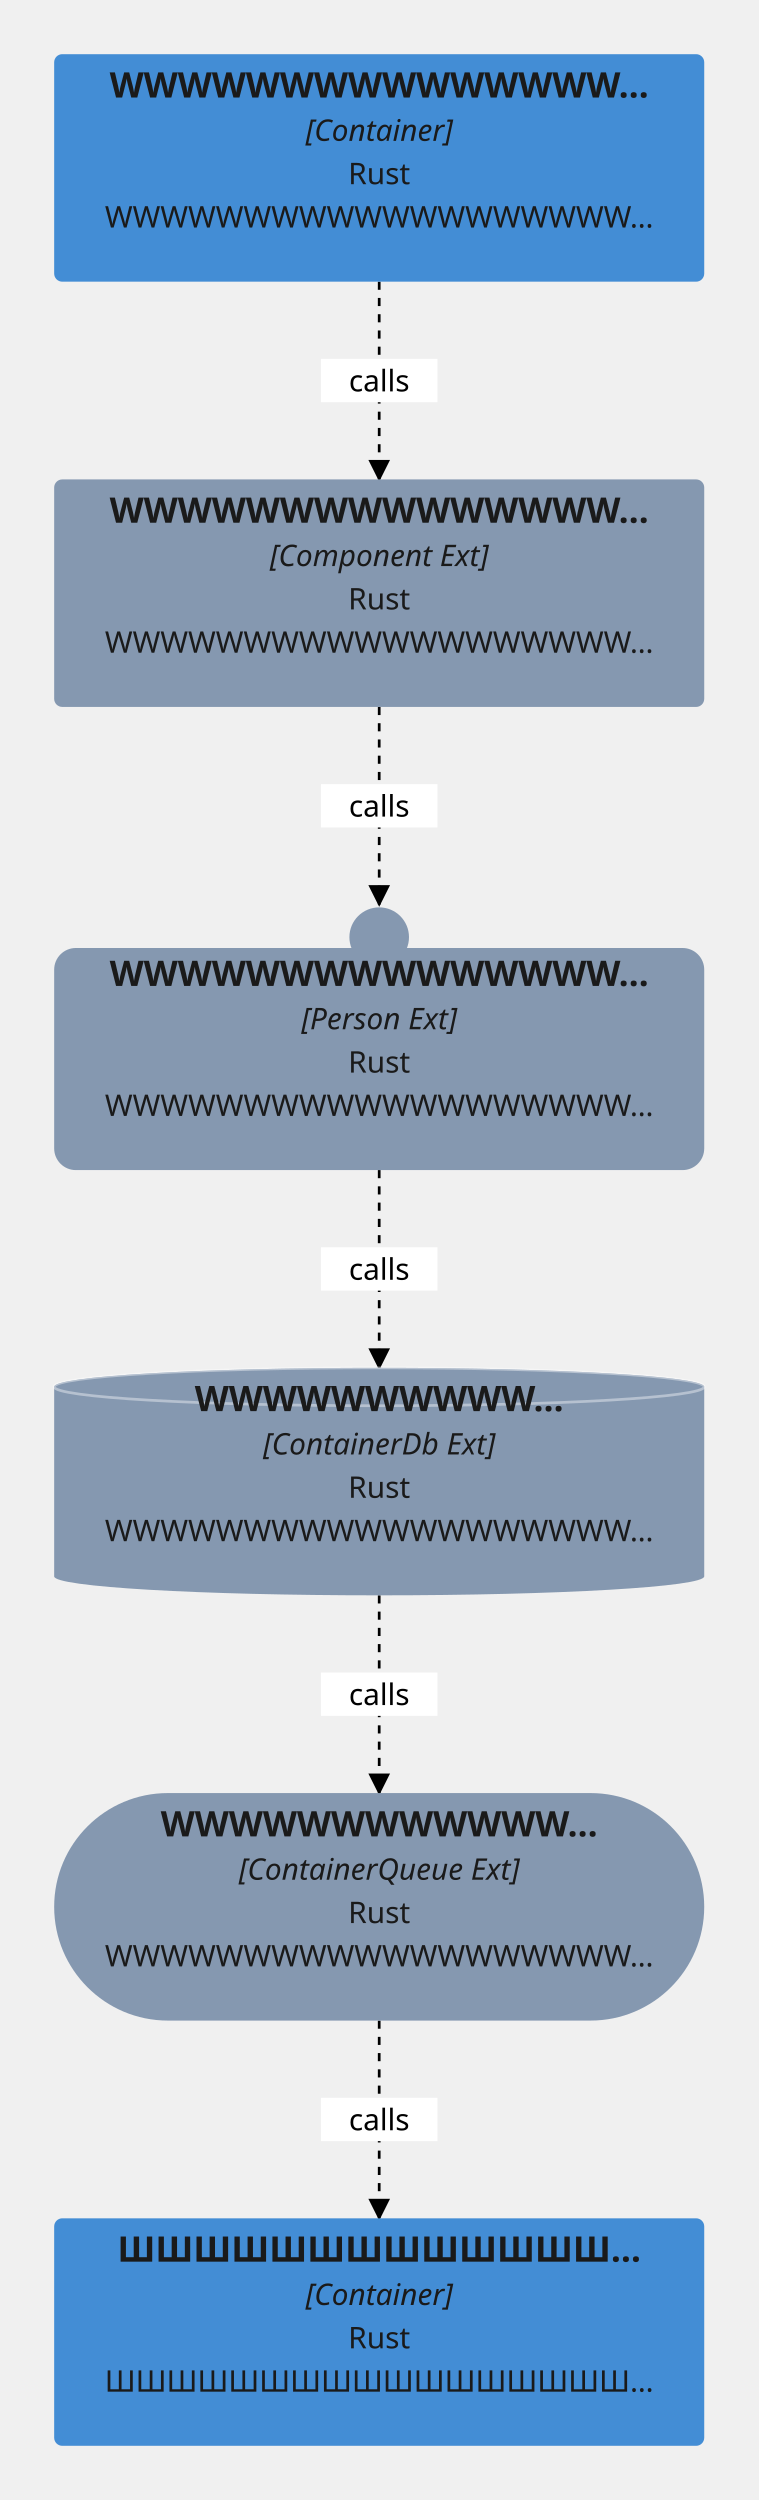
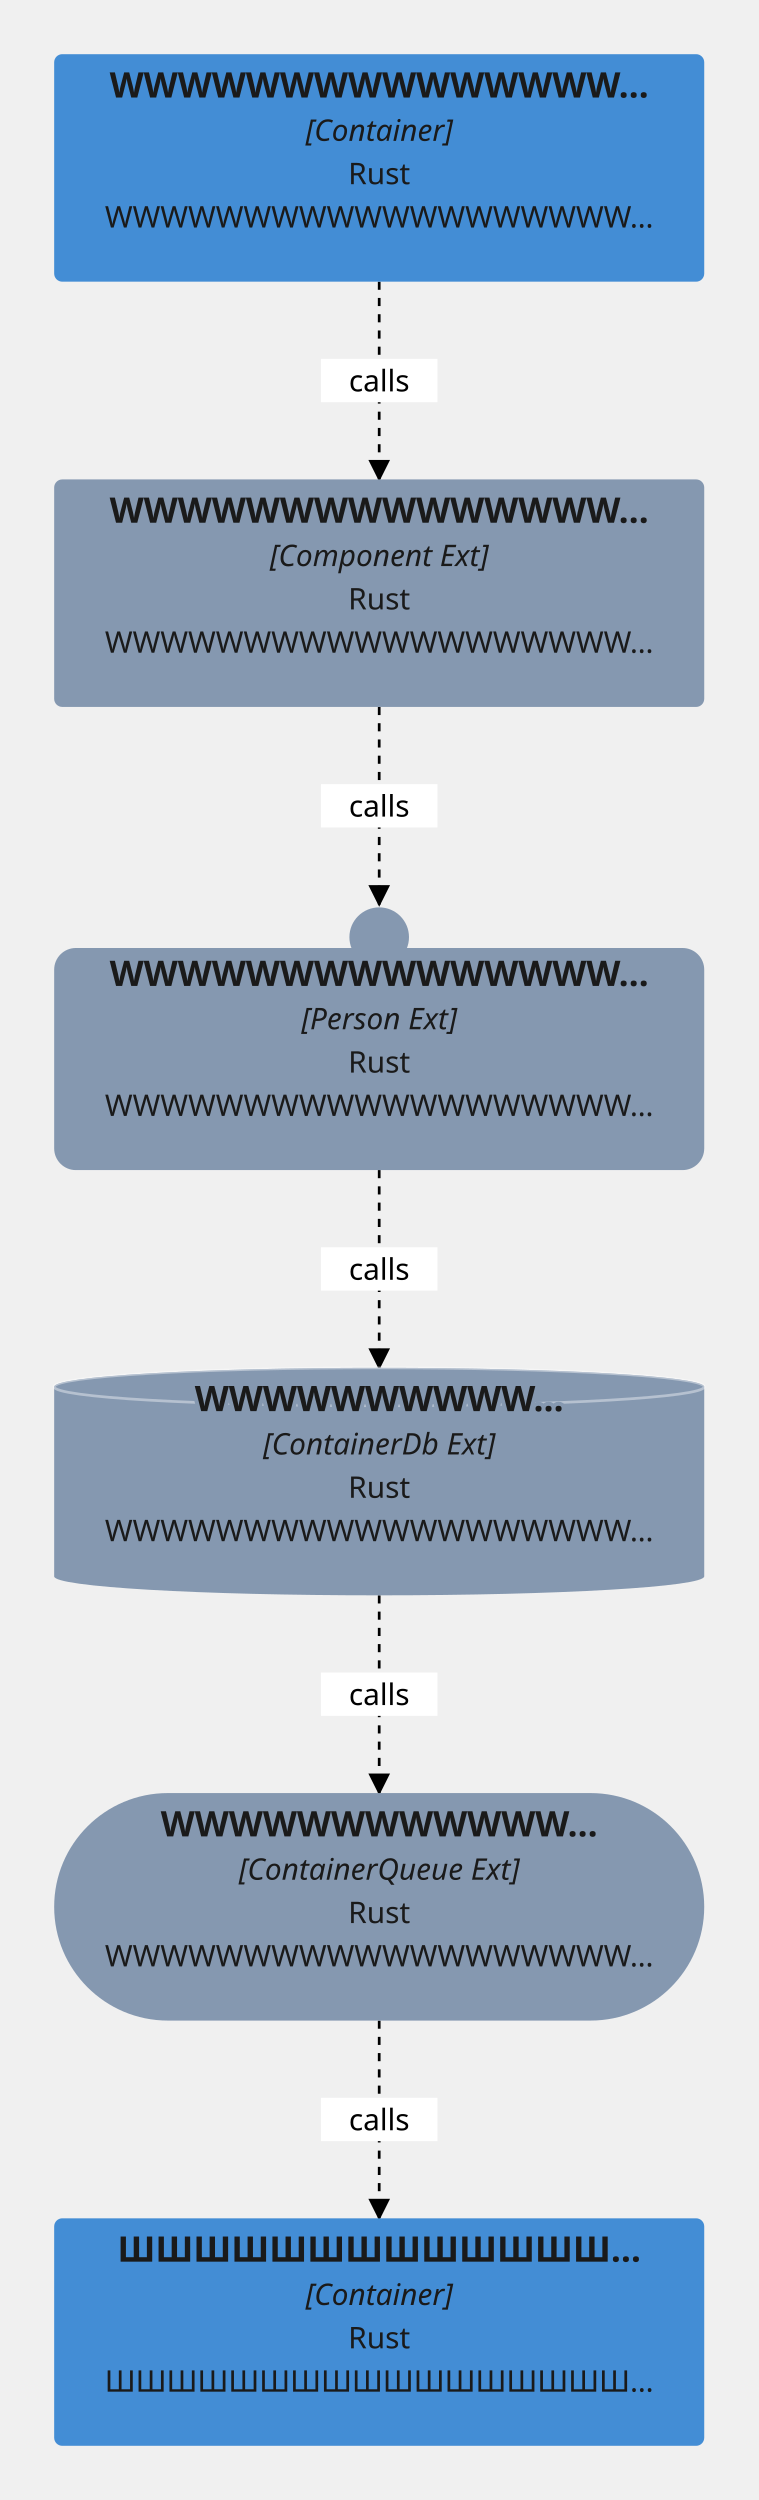
<svg xmlns="http://www.w3.org/2000/svg" viewBox="0 0 280 923" width="280" height="923" style="font-family:sans-serif;font-size:13px">
  <defs>
    <marker id="mmd-c4-arrow" viewBox="0 0 10 10" refX="9" refY="5" markerWidth="8" markerHeight="8" orient="auto-start-reverse">
      <path d="M 0 0 L 10 5 L 0 10 z" fill="currentColor" />
    </marker>
  </defs>
  <path d="M 140.0 104.0 C 140.0 116.5 140.0 116.5 140.0 129.0 C 140.0 140.5 140.0 140.5 140.0 152.0 C 140.0 164.5 140.0 164.5 140.0 177.0" fill="none" stroke="currentColor" stroke-dasharray="3 3" marker-end="url(#mmd-c4-arrow)" />
  <rect x="118.5" y="132.5" width="43.0" height="16" fill="var(--surface, #fff)" />
  <text x="140.0" y="144.5" text-anchor="middle" font-size="11" fill="currentColor">calls</text>
  <path d="M 140.0 261.0 C 140.0 273.5 140.0 273.5 140.0 286.0 C 140.0 297.5 140.0 297.5 140.0 309.0 C 140.0 321.5 140.0 321.5 140.0 334.0" fill="none" stroke="currentColor" stroke-dasharray="3 3" marker-end="url(#mmd-c4-arrow)" />
  <rect x="118.5" y="289.5" width="43.0" height="16" fill="var(--surface, #fff)" />
  <text x="140.0" y="301.5" text-anchor="middle" font-size="11" fill="currentColor">calls</text>
  <path d="M 140.0 432.0 C 140.0 444.5 140.0 444.5 140.0 457.0 C 140.0 468.5 140.0 468.5 140.0 480.0 C 140.0 492.5 140.0 492.5 140.0 505.0" fill="none" stroke="currentColor" stroke-dasharray="3 3" marker-end="url(#mmd-c4-arrow)" />
  <rect x="118.5" y="460.5" width="43.0" height="16" fill="var(--surface, #fff)" />
  <text x="140.0" y="472.5" text-anchor="middle" font-size="11" fill="currentColor">calls</text>
  <path d="M 140.0 589.0 C 140.0 601.5 140.0 601.5 140.0 614.0 C 140.0 625.5 140.0 625.5 140.0 637.0 C 140.0 649.5 140.0 649.5 140.0 662.0" fill="none" stroke="currentColor" stroke-dasharray="3 3" marker-end="url(#mmd-c4-arrow)" />
  <rect x="118.5" y="617.5" width="43.0" height="16" fill="var(--surface, #fff)" />
  <text x="140.0" y="629.5" text-anchor="middle" font-size="11" fill="currentColor">calls</text>
  <path d="M 140.0 746.0 C 140.0 758.5 140.0 758.5 140.0 771.0 C 140.0 782.5 140.0 782.5 140.0 794.0 C 140.0 806.5 140.0 806.5 140.0 819.0" fill="none" stroke="currentColor" stroke-dasharray="3 3" marker-end="url(#mmd-c4-arrow)" />
  <rect x="118.5" y="774.5" width="43.0" height="16" fill="var(--surface, #fff)" />
  <text x="140.0" y="786.5" text-anchor="middle" font-size="11" fill="currentColor">calls</text>
  <rect x="20.0" y="20.0" width="240.0" height="84.0" fill="#438dd5" rx="3" />
  <svg x="34.000" y="21.700" width="212.000" height="18.200" viewBox="34.000 21.700 212.000 18.200" overflow="hidden" style="overflow:hidden;max-width:none;width:212.000px;height:18.200px">
    <text x="140.0" y="36.0" text-anchor="middle" font-size="13" font-weight="700" font-style="normal" fill="var(--mermaid-data-text, #1a1a1a)">WWWWWWWWWWWWWWW…</text>
  </svg>
  <svg x="34.000" y="39.900" width="212.000" height="15.400" viewBox="34.000 39.900 212.000 15.400" overflow="hidden" style="overflow:hidden;max-width:none;width:212.000px;height:15.400px">
    <text x="140.0" y="52.0" text-anchor="middle" font-size="11" font-weight="400" font-style="italic" fill="var(--mermaid-data-text, #1a1a1a)">[Container]</text>
  </svg>
  <svg x="34.000" y="55.900" width="212.000" height="15.400" viewBox="34.000 55.900 212.000 15.400" overflow="hidden" style="overflow:hidden;max-width:none;width:212.000px;height:15.400px">
    <text x="140.0" y="68.0" text-anchor="middle" font-size="11" font-weight="400" font-style="normal" fill="var(--mermaid-data-text, #1a1a1a)">Rust</text>
  </svg>
  <svg x="34.000" y="71.900" width="212.000" height="15.400" viewBox="34.000 71.900 212.000 15.400" overflow="hidden" style="overflow:hidden;max-width:none;width:212.000px;height:15.400px">
    <text x="140.0" y="84.0" text-anchor="middle" font-size="11" font-weight="400" font-style="normal" fill="var(--mermaid-data-text, #1a1a1a)">WWWWWWWWWWWWWWWWWWW…</text>
  </svg>
  <rect x="20.0" y="177.0" width="240.0" height="84.0" fill="#8598b0" rx="3" />
  <svg x="34.000" y="178.700" width="212.000" height="18.200" viewBox="34.000 178.700 212.000 18.200" overflow="hidden" style="overflow:hidden;max-width:none;width:212.000px;height:18.200px">
    <text x="140.0" y="193.0" text-anchor="middle" font-size="13" font-weight="700" font-style="normal" fill="var(--mermaid-data-text, #1a1a1a)">WWWWWWWWWWWWWWW…</text>
  </svg>
  <svg x="34.000" y="196.900" width="212.000" height="15.400" viewBox="34.000 196.900 212.000 15.400" overflow="hidden" style="overflow:hidden;max-width:none;width:212.000px;height:15.400px">
    <text x="140.0" y="209.0" text-anchor="middle" font-size="11" font-weight="400" font-style="italic" fill="var(--mermaid-data-text, #1a1a1a)">[Component Ext]</text>
  </svg>
  <svg x="34.000" y="212.900" width="212.000" height="15.400" viewBox="34.000 212.900 212.000 15.400" overflow="hidden" style="overflow:hidden;max-width:none;width:212.000px;height:15.400px">
    <text x="140.0" y="225.0" text-anchor="middle" font-size="11" font-weight="400" font-style="normal" fill="var(--mermaid-data-text, #1a1a1a)">Rust</text>
  </svg>
  <svg x="34.000" y="228.900" width="212.000" height="15.400" viewBox="34.000 228.900 212.000 15.400" overflow="hidden" style="overflow:hidden;max-width:none;width:212.000px;height:15.400px">
    <text x="140.0" y="241.0" text-anchor="middle" font-size="11" font-weight="400" font-style="normal" fill="var(--mermaid-data-text, #1a1a1a)">WWWWWWWWWWWWWWWWWWW…</text>
  </svg>
  <circle cx="140.0" cy="346.0" r="11" fill="#8598b0" />
  <rect x="20.0" y="350.0" width="240.0" height="82.0" fill="#8598b0" rx="8" />
  <svg x="34.000" y="350.000" width="212.000" height="17.900" viewBox="34.000 350.000 212.000 17.900" overflow="hidden" style="overflow:hidden;max-width:none;width:212.000px;height:17.900px">
    <text x="140.0" y="364.0" text-anchor="middle" font-size="13" font-weight="700" font-style="normal" fill="var(--mermaid-data-text, #1a1a1a)">WWWWWWWWWWWWWWW…</text>
  </svg>
  <svg x="34.000" y="367.900" width="212.000" height="15.400" viewBox="34.000 367.900 212.000 15.400" overflow="hidden" style="overflow:hidden;max-width:none;width:212.000px;height:15.400px">
    <text x="140.0" y="380.0" text-anchor="middle" font-size="11" font-weight="400" font-style="italic" fill="var(--mermaid-data-text, #1a1a1a)">[Person Ext]</text>
  </svg>
  <svg x="34.000" y="383.900" width="212.000" height="15.400" viewBox="34.000 383.900 212.000 15.400" overflow="hidden" style="overflow:hidden;max-width:none;width:212.000px;height:15.400px">
    <text x="140.0" y="396.0" text-anchor="middle" font-size="11" font-weight="400" font-style="normal" fill="var(--mermaid-data-text, #1a1a1a)">Rust</text>
  </svg>
  <svg x="34.000" y="399.900" width="212.000" height="15.400" viewBox="34.000 399.900 212.000 15.400" overflow="hidden" style="overflow:hidden;max-width:none;width:212.000px;height:15.400px">
    <text x="140.0" y="412.0" text-anchor="middle" font-size="11" font-weight="400" font-style="normal" fill="var(--mermaid-data-text, #1a1a1a)">WWWWWWWWWWWWWWWWWWW…</text>
  </svg>
  <path d="M 20.0 512.0 L 20.0 582.0 A 120.0 7 0 0 0 260.0 582.0 L 260.0 512.0 A 120.0 7 0 0 0 20.0 512.0 Z" fill="#8598b0" />
  <ellipse cx="140.0" cy="512.0" rx="120.0" ry="7" fill="#8598b0" stroke="#fff" stroke-opacity="0.4" />
  <svg x="65.610" y="506.700" width="148.780" height="18.200" viewBox="65.610 506.700 148.780 18.200" overflow="hidden" style="overflow:hidden;max-width:none;width:148.780px;height:18.200px">
-     <text x="140.0" y="521.0" text-anchor="middle" font-size="13" font-weight="700" font-style="normal" fill="var(--mermaid-data-text, #1a1a1a)">WWWWWWWWWW…</text>
+     <text x="140.0" y="521.0" text-anchor="middle" font-size="13" font-weight="700" font-style="normal" fill="var(--mermaid-data-text, #1a1a1a)" stroke="#8598b0" stroke-width="3" stroke-linejoin="round" paint-order="stroke">WWWWWWWWWW…</text>
  </svg>
  <svg x="34.000" y="524.900" width="212.000" height="15.400" viewBox="34.000 524.900 212.000 15.400" overflow="hidden" style="overflow:hidden;max-width:none;width:212.000px;height:15.400px">
    <text x="140.0" y="537.0" text-anchor="middle" font-size="11" font-weight="400" font-style="italic" fill="var(--mermaid-data-text, #1a1a1a)">[ContainerDb Ext]</text>
  </svg>
  <svg x="34.000" y="540.900" width="212.000" height="15.400" viewBox="34.000 540.900 212.000 15.400" overflow="hidden" style="overflow:hidden;max-width:none;width:212.000px;height:15.400px">
    <text x="140.0" y="553.0" text-anchor="middle" font-size="11" font-weight="400" font-style="normal" fill="var(--mermaid-data-text, #1a1a1a)">Rust</text>
  </svg>
  <svg x="34.000" y="556.900" width="212.000" height="15.400" viewBox="34.000 556.900 212.000 15.400" overflow="hidden" style="overflow:hidden;max-width:none;width:212.000px;height:15.400px">
    <text x="140.0" y="569.0" text-anchor="middle" font-size="11" font-weight="400" font-style="normal" fill="var(--mermaid-data-text, #1a1a1a)">WWWWWWWWWWWWWWWWWWW…</text>
  </svg>
  <rect x="20.0" y="662.0" width="240.0" height="84.0" fill="#8598b0" rx="42.0" />
  <svg x="54.172" y="663.700" width="171.657" height="18.200" viewBox="54.172 663.700 171.657 18.200" overflow="hidden" style="overflow:hidden;max-width:none;width:171.657px;height:18.200px">
    <text x="140.0" y="678.0" text-anchor="middle" font-size="13" font-weight="700" font-style="normal" fill="var(--mermaid-data-text, #1a1a1a)">WWWWWWWWWWWW…</text>
  </svg>
  <svg x="34.000" y="681.900" width="212.000" height="15.400" viewBox="34.000 681.900 212.000 15.400" overflow="hidden" style="overflow:hidden;max-width:none;width:212.000px;height:15.400px">
    <text x="140.0" y="694.0" text-anchor="middle" font-size="11" font-weight="400" font-style="italic" fill="var(--mermaid-data-text, #1a1a1a)">[ContainerQueue Ext]</text>
  </svg>
  <svg x="34.000" y="697.900" width="212.000" height="15.400" viewBox="34.000 697.900 212.000 15.400" overflow="hidden" style="overflow:hidden;max-width:none;width:212.000px;height:15.400px">
    <text x="140.0" y="710.0" text-anchor="middle" font-size="11" font-weight="400" font-style="normal" fill="var(--mermaid-data-text, #1a1a1a)">Rust</text>
  </svg>
  <svg x="34.000" y="713.900" width="212.000" height="15.400" viewBox="34.000 713.900 212.000 15.400" overflow="hidden" style="overflow:hidden;max-width:none;width:212.000px;height:15.400px">
    <text x="140.0" y="726.0" text-anchor="middle" font-size="11" font-weight="400" font-style="normal" fill="var(--mermaid-data-text, #1a1a1a)">WWWWWWWWWWWWWWWWWWW…</text>
  </svg>
  <rect x="20.0" y="819.0" width="240.0" height="84.0" fill="#438dd5" rx="3" />
  <svg x="34.000" y="820.700" width="212.000" height="18.200" viewBox="34.000 820.700 212.000 18.200" overflow="hidden" style="overflow:hidden;max-width:none;width:212.000px;height:18.200px">
    <text x="140.0" y="835.0" text-anchor="middle" font-size="13" font-weight="700" font-style="normal" fill="var(--mermaid-data-text, #1a1a1a)">ШШШШШШШШШШШШШ…</text>
  </svg>
  <svg x="34.000" y="838.900" width="212.000" height="15.400" viewBox="34.000 838.900 212.000 15.400" overflow="hidden" style="overflow:hidden;max-width:none;width:212.000px;height:15.400px">
    <text x="140.0" y="851.0" text-anchor="middle" font-size="11" font-weight="400" font-style="italic" fill="var(--mermaid-data-text, #1a1a1a)">[Container]</text>
  </svg>
  <svg x="34.000" y="854.900" width="212.000" height="15.400" viewBox="34.000 854.900 212.000 15.400" overflow="hidden" style="overflow:hidden;max-width:none;width:212.000px;height:15.400px">
    <text x="140.0" y="867.0" text-anchor="middle" font-size="11" font-weight="400" font-style="normal" fill="var(--mermaid-data-text, #1a1a1a)">Rust</text>
  </svg>
  <svg x="34.000" y="870.900" width="212.000" height="15.400" viewBox="34.000 870.900 212.000 15.400" overflow="hidden" style="overflow:hidden;max-width:none;width:212.000px;height:15.400px">
    <text x="140.0" y="883.0" text-anchor="middle" font-size="11" font-weight="400" font-style="normal" fill="var(--mermaid-data-text, #1a1a1a)">ШШШШШШШШШШШШШШШШШ…</text>
  </svg>
</svg>
